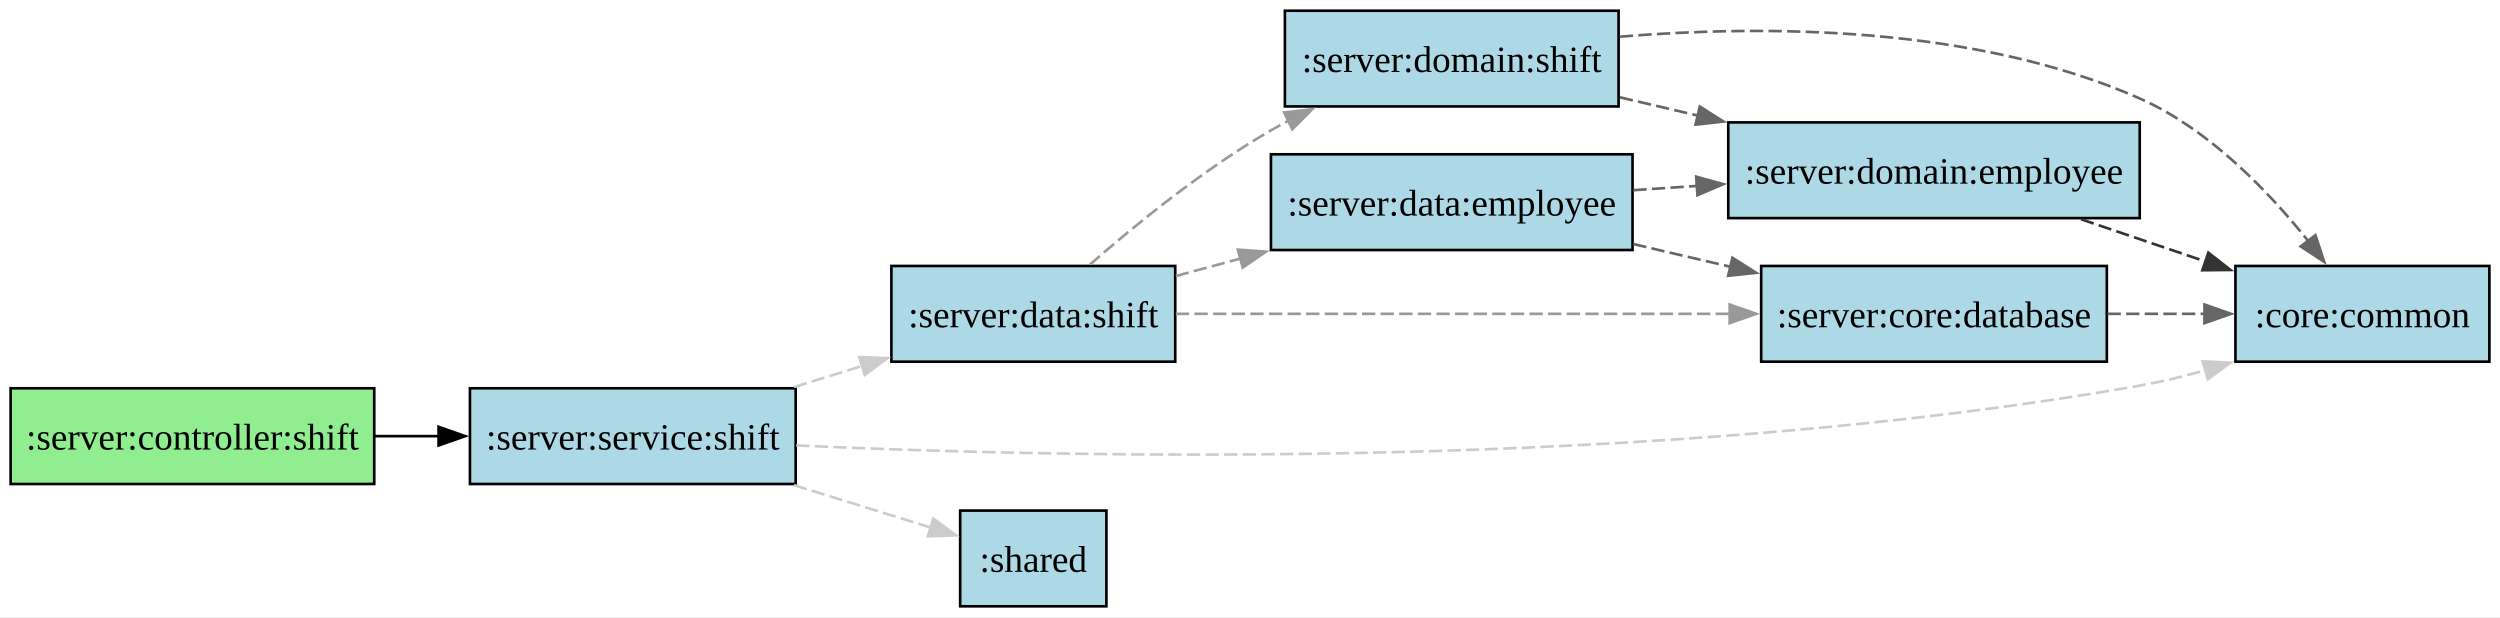
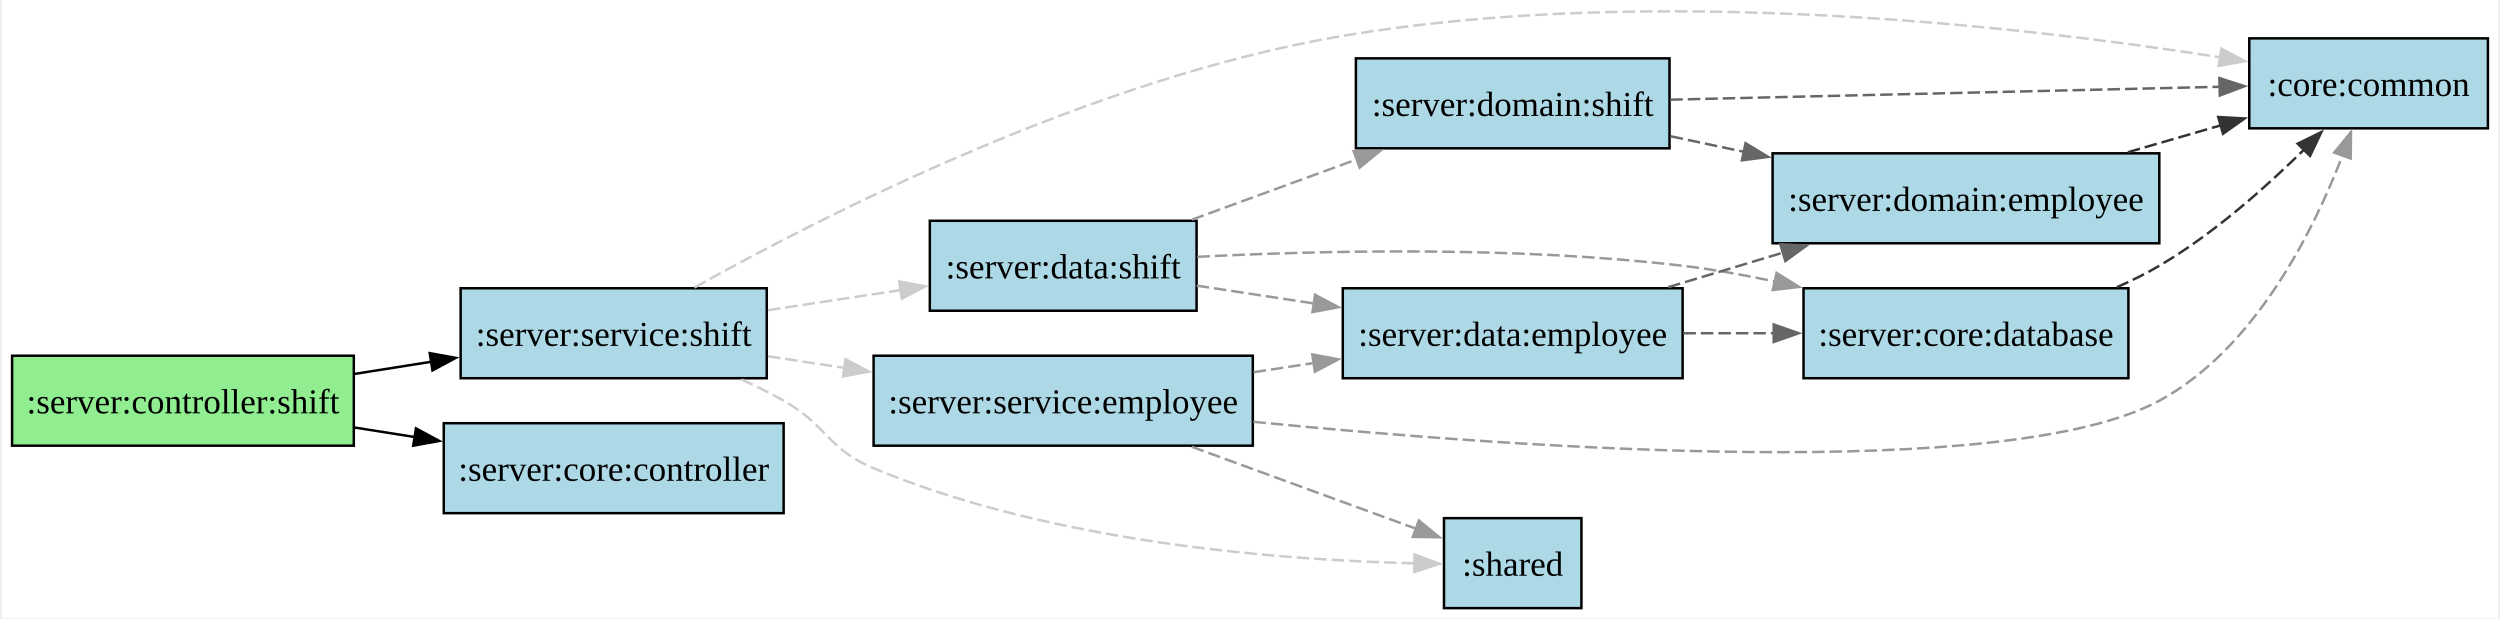
- <svg xmlns="http://www.w3.org/2000/svg" width="940pt" height="232pt" viewBox="0 0 940.25 232">
+ <svg xmlns="http://www.w3.org/2000/svg" width="1332" height="247pt" viewBox="0 0 998.75 247.35">
  <g class="graph">
-     <path fill="#fff" d="M0 232V0h940.25v232z" />
+     <path fill="#fff" d="M0 247.35V0h998.75v247.35z" />
    <g class="node">
-       <path fill="#90ee90" stroke="#000" d="M140.75 146H4v36h136.75z" />
-       <text x="68.38" y="-58.95" font-family="Times New Roman,serif" font-size="14" text-anchor="middle" transform="translate(4 228)">:server:controller:shift</text>
+       <path fill="#90ee90" stroke="#000" d="M140.75 142.35H4v36h136.75z" />
+       <text x="68.38" y="-77.95" font-family="Times New Roman,serif" font-size="14" text-anchor="middle" transform="translate(4 243.35)">:server:controller:shift</text>
    </g>
    <g class="node">
-       <path fill="#add8e6" stroke="#000" d="M299.25 146h-122.5v36h122.5z" />
-       <text x="234" y="-58.95" font-family="Times New Roman,serif" font-size="14" text-anchor="middle" transform="translate(4 228)">:server:service:shift</text>
+       <path fill="#add8e6" stroke="#000" d="M306 115.35H183.5v36H306z" />
+       <text x="240.75" y="-104.95" font-family="Times New Roman,serif" font-size="14" text-anchor="middle" transform="translate(4 243.35)">:server:service:shift</text>
    </g>
    <g stroke="#000" class="edge">
-       <path fill="none" d="M140.87 164h24.3" />
-       <path d="m164.95 160.5 10 3.5-10 3.5z" />
+       <path fill="none" d="M141.2 149.6c10.05-1.59 20.43-3.24 30.56-4.84" />
+       <path d="m171.13 141.31 10.43 1.9-9.33 5.02z" />
    </g>
    <g class="node">
-       <path fill="#add8e6" stroke="#000" d="M608.75 4h-125.5v36h125.5z" />
-       <text x="542" y="-200.95" font-family="Times New Roman,serif" font-size="14" text-anchor="middle" transform="translate(4 228)">:server:domain:shift</text>
+       <path fill="#add8e6" stroke="#000" d="M312.75 169.35h-136v36h136z" />
+       <text x="240.75" y="-50.95" font-family="Times New Roman,serif" font-size="14" text-anchor="middle" transform="translate(4 243.35)">:server:core:controller</text>
+     </g>
+     <g stroke="#000" class="edge">
+       <path fill="none" d="M141.2 171.1c7.89 1.25 15.98 2.53 23.99 3.8" />
+       <path d="m165.61 171.42 9.33 5.03-10.42 1.89z" />
    </g>
    <g class="node">
-       <path fill="#add8e6" stroke="#000" d="M804.75 46H650v36h154.75z" />
-       <text x="723.38" y="-158.95" font-family="Times New Roman,serif" font-size="14" text-anchor="middle" transform="translate(4 228)">:server:domain:employee</text>
+       <path fill="#add8e6" stroke="#000" d="M500.5 142.35H348.75v36H500.5z" />
+       <text x="420.62" y="-77.95" font-family="Times New Roman,serif" font-size="14" text-anchor="middle" transform="translate(4 243.35)">:server:service:employee</text>
+     </g>
+     <g stroke="#ccc" class="edge">
+       <path fill="none" stroke-dasharray="5,2" d="M306.47 142.57c9.9 1.5 20.33 3.08 30.71 4.66" />
+       <path fill="#ccc" d="m337.54 143.74 9.36 4.96-10.42 1.96z" />
+     </g>
+     <g class="node">
+       <path fill="#add8e6" stroke="#000" d="M478 88.35H371.25v36H478z" />
+       <text x="420.62" y="-131.95" font-family="Times New Roman,serif" font-size="14" text-anchor="middle" transform="translate(4 243.35)">:server:data:shift</text>
+     </g>
+     <g stroke="#ccc" class="edge">
+       <path fill="none" stroke-dasharray="5,2" d="M306.47 124.13c17.17-2.6 35.91-5.45 53.26-8.08" />
+       <path fill="#ccc" d="m359 112.62 10.41 1.96-9.36 4.96z" />
+     </g>
+     <g class="node">
+       <path fill="#add8e6" stroke="#000" d="M994.75 15.35h-95.5v36h95.5z" />
+       <text x="943" y="-204.95" font-family="Times New Roman,serif" font-size="14" text-anchor="middle" transform="translate(4 243.35)">:core:common</text>
+     </g>
+     <g stroke="#ccc" class="edge">
+       <path fill="none" stroke-dasharray="5,2" d="M277.06 115.06C328.89 86.08 436.73 31.13 536.5 14.35c123.75-20.82 271.3-3.94 351.16 8.58" />
+       <path fill="#ccc" d="m888.12 19.46 9.32 5.04-10.42 1.87z" />
+     </g>
+     <g class="node">
+       <path fill="#add8e6" stroke="#000" d="M632 207.35h-55v36h55z" />
+       <text x="600.5" y="-12.95" font-family="Times New Roman,serif" font-size="14" text-anchor="middle" transform="translate(4 243.35)">:shared</text>
+     </g>
+     <g stroke="#ccc" class="edge">
+       <path fill="none" stroke-dasharray="5,2" d="M295.83 151.84c5.81 2.64 11.57 5.49 16.92 8.51 17.42 9.82 17.55 19.29 36 27 72.38 30.24 165.2 36.88 216.45 38.06" />
+       <path fill="#ccc" d="m565.23 221.91 9.95 3.67-10.06 3.33z" />
+     </g>
+     <g class="node">
+       <path fill="#add8e6" stroke="#000" d="M672.5 115.35h-136v36h136z" />
+       <text x="600.5" y="-104.95" font-family="Times New Roman,serif" font-size="14" text-anchor="middle" transform="translate(4 243.35)">:server:data:employee</text>
+     </g>
+     <g stroke="#999" class="edge">
+       <path fill="none" stroke-dasharray="5,2" d="M500.8 148.94c7.99-1.21 16.14-2.45 24.17-3.67" />
+       <path fill="#999" d="m524.3 141.83 10.42 1.96-9.37 4.96z" />
+     </g>
+     <g stroke="#999" class="edge">
+       <path fill="none" stroke-dasharray="5,2" d="M500.74 168.79c108.32 10.76 302.06 24.32 362.51-8.44 38.33-20.77 61.7-67.84 73.43-98.47" />
+       <path fill="#999" d="m933.26 61.04 6.7-8.21-.12 10.6z" />
+     </g>
+     <g stroke="#999" class="edge">
+       <path fill="none" stroke-dasharray="5,2" d="M476.12 178.8c28.58 10.45 63.72 23.29 89.84 32.83" />
+       <path fill="#999" d="m566.95 208.27 8.19 6.72-10.59-.15z" />
+     </g>
+     <g stroke="#999" class="edge">
+       <path fill="none" stroke-dasharray="5,2" d="M478.03 114.3c14.82 2.25 31.28 4.75 47.27 7.18" />
+       <path fill="#999" d="m525.41 117.96 9.36 4.96-10.41 1.96z" />
+     </g>
+     <g class="node">
+       <path fill="#add8e6" stroke="#000" d="M667.25 23.35h-125.5v36h125.5z" />
+       <text x="600.5" y="-196.95" font-family="Times New Roman,serif" font-size="14" text-anchor="middle" transform="translate(4 243.35)">:server:domain:shift</text>
+     </g>
+     <g stroke="#999" class="edge">
+       <path fill="none" stroke-dasharray="5,2" d="M476.12 87.9c20.56-7.52 44.52-16.27 66.07-24.15" />
+       <path fill="#999" d="m540.86 60.51 10.6-.14-8.2 6.72z" />
+     </g>
+     <g class="node">
+       <path fill="#add8e6" stroke="#000" d="M850.88 115.35h-130v36h130z" />
+       <text x="781.88" y="-104.95" font-family="Times New Roman,serif" font-size="14" text-anchor="middle" transform="translate(4 243.35)">:server:core:database</text>
+     </g>
+     <g stroke="#999" class="edge">
+       <path fill="none" stroke-dasharray="5,2" d="M478.33 102.77c50.13-2.55 127.56-4.31 194.17 3.58 12.05 1.43 24.68 3.69 36.94 6.31" />
+       <path fill="#999" d="m710.1 109.22 9 5.6-10.53 1.23z" />
    </g>
    <g stroke="#666" class="edge">
-       <path fill="none" stroke-dasharray="5,2" d="M609.23 36.57c9.49 2.22 19.42 4.55 29.33 6.87" />
-       <path fill="#666" d="m639.29 40.02 8.94 5.68-10.53 1.13z" />
+       <path fill="none" stroke-dasharray="5,2" d="M672.8 133.35h36.25" />
+       <path fill="#666" d="m708.95 129.85 10 3.5-10 3.5z" />
    </g>
    <g class="node">
-       <path fill="#add8e6" stroke="#000" d="M936.25 100h-95.5v36h95.5z" />
-       <text x="884.5" y="-104.95" font-family="Times New Roman,serif" font-size="14" text-anchor="middle" transform="translate(4 228)">:core:common</text>
+       <path fill="#add8e6" stroke="#000" d="M863.25 61.35H708.5v36h154.75z" />
+       <text x="781.88" y="-158.95" font-family="Times New Roman,serif" font-size="14" text-anchor="middle" transform="translate(4 243.35)">:server:domain:employee</text>
    </g>
    <g stroke="#666" class="edge">
-       <path fill="none" stroke-dasharray="5,2" d="M609.2 13.77C663.26 9.32 742.44 9.44 804.75 37c25.95 11.48 48.44 34.92 63.4 53.65" />
-       <path fill="#666" d="m870.83 88.39 3.31 10.07-8.86-5.8z" />
+       <path fill="none" stroke-dasharray="5,2" d="M666.73 114.92c14.78-4.45 30.71-9.25 45.95-13.83" />
+       <path fill="#666" d="m711.58 97.76 10.59.47-8.57 6.23z" />
+     </g>
+     <g stroke="#666" class="edge">
+       <path fill="none" stroke-dasharray="5,2" d="M667.56 39.89c62.62-1.47 158.59-3.72 219.92-5.16" />
+       <path fill="#666" d="m887.29 31.23 10.08 3.26-9.91 3.74z" />
+     </g>
+     <g stroke="#666" class="edge">
+       <path fill="none" stroke-dasharray="5,2" d="M667.73 54.53c9.49 2.01 19.42 4.12 29.33 6.22" />
+       <path fill="#666" d="m697.67 57.3 9.06 5.49-10.51 1.36z" />
    </g>
    <g stroke="#333" class="edge">
-       <path fill="none" stroke-dasharray="5,2" d="M782.69 82.43c15.07 5.12 31.49 10.69 46.76 15.87" />
-       <path fill="#333" d="m830.56 94.98 8.34 6.53-10.59.1z" />
+       <path fill="none" stroke-dasharray="5,2" d="M846.28 114.92c5.88-2.58 11.64-5.43 16.97-8.57 21.46-12.61 42.45-31.23 57.93-46.5" />
+       <path fill="#333" d="m918.59 57.49 9.52-4.65-4.55 9.57z" />
    </g>
-     <g class="node">
-       <path fill="#add8e6" stroke="#000" d="M442 100H335.25v36H442z" />
-       <text x="384.62" y="-104.95" font-family="Times New Roman,serif" font-size="14" text-anchor="middle" transform="translate(4 228)">:server:data:shift</text>
-     </g>
-     <g stroke="#ccc" class="edge">
-       <path fill="none" stroke-dasharray="5,2" d="M298.6 145.56c8.51-2.64 17.3-5.36 25.88-8.02" />
-       <path fill="#ccc" d="m323.18 134.28 10.58.39-8.51 6.3z" />
-     </g>
-     <g stroke="#ccc" class="edge">
-       <path fill="none" stroke-dasharray="5,2" d="M299.45 167.5c104.11 4.8 323.59 9.53 505.3-22.5 8.08-1.42 16.46-3.46 24.64-5.78" />
-       <path fill="#ccc" d="m828.35 135.87 10.59.47-8.56 6.24z" />
-     </g>
-     <g class="node">
-       <path fill="#add8e6" stroke="#000" d="M416.12 192h-55v36h55z" />
-       <text x="384.62" y="-12.95" font-family="Times New Roman,serif" font-size="14" text-anchor="middle" transform="translate(4 228)">:shared</text>
-     </g>
-     <g stroke="#ccc" class="edge">
-       <path fill="none" stroke-dasharray="5,2" d="M298.6 182.44c17.41 5.4 35.95 11.13 51.58 15.97" />
-       <path fill="#ccc" d="m351.02 195.01 8.52 6.3-10.59.38z" />
-     </g>
-     <g stroke="#999" class="edge">
-       <path fill="none" stroke-dasharray="5,2" d="M409.87 99.51c17.19-15.03 43-36.02 68.13-50.51 2.16-1.25 4.39-2.46 6.67-3.65" />
-       <path fill="#999" d="m482.98 42.28 10.53-1.23-7.46 7.53z" />
-     </g>
-     <g class="node">
-       <path fill="#add8e6" stroke="#000" d="M792.38 100h-130v36h130z" />
-       <text x="723.38" y="-104.95" font-family="Times New Roman,serif" font-size="14" text-anchor="middle" transform="translate(4 228)">:server:core:database</text>
-     </g>
-     <g stroke="#999" class="edge">
-       <path fill="none" stroke-dasharray="5,2" d="M442.24 118H650.9" />
-       <path fill="#999" d="m650.53 114.5 10 3.5-10 3.5z" />
-     </g>
-     <g class="node">
-       <path fill="#add8e6" stroke="#000" d="M614 58H478v36h136z" />
-       <text x="542" y="-146.95" font-family="Times New Roman,serif" font-size="14" text-anchor="middle" transform="translate(4 228)">:server:data:employee</text>
-     </g>
-     <g stroke="#999" class="edge">
-       <path fill="none" stroke-dasharray="5,2" d="M442.23 103.78c7.89-2.13 16.18-4.37 24.47-6.61" />
-       <path fill="#999" d="m465.55 93.85 10.57.77-8.74 5.99z" />
-     </g>
-     <g stroke="#666" class="edge">
-       <path fill="none" stroke-dasharray="5,2" d="M792.64 118h36.76" />
-       <path fill="#666" d="m829.1 114.5 10 3.5-10 3.5z" />
-     </g>
-     <g stroke="#666" class="edge">
-       <path fill="none" stroke-dasharray="5,2" d="M614.3 71.5c7.84-.53 15.92-1.07 23.99-1.61" />
-       <path fill="#666" d="m637.93 66.41 10.21 2.82-9.74 4.16z" />
-     </g>
-     <g stroke="#666" class="edge">
-       <path fill="none" stroke-dasharray="5,2" d="M614.3 91.76c11.95 2.8 24.47 5.73 36.63 8.57" />
-       <path fill="#666" d="m651.55 96.89 8.94 5.68-10.53 1.13z" />
+     <g stroke="#333" class="edge">
+       <path fill="none" stroke-dasharray="5,2" d="M850.68 60.91c12.31-3.56 25.15-7.28 37.27-10.78" />
+       <path fill="#333" d="m886.81 46.82 10.58.58-8.64 6.14z" />
    </g>
  </g>
</svg>
